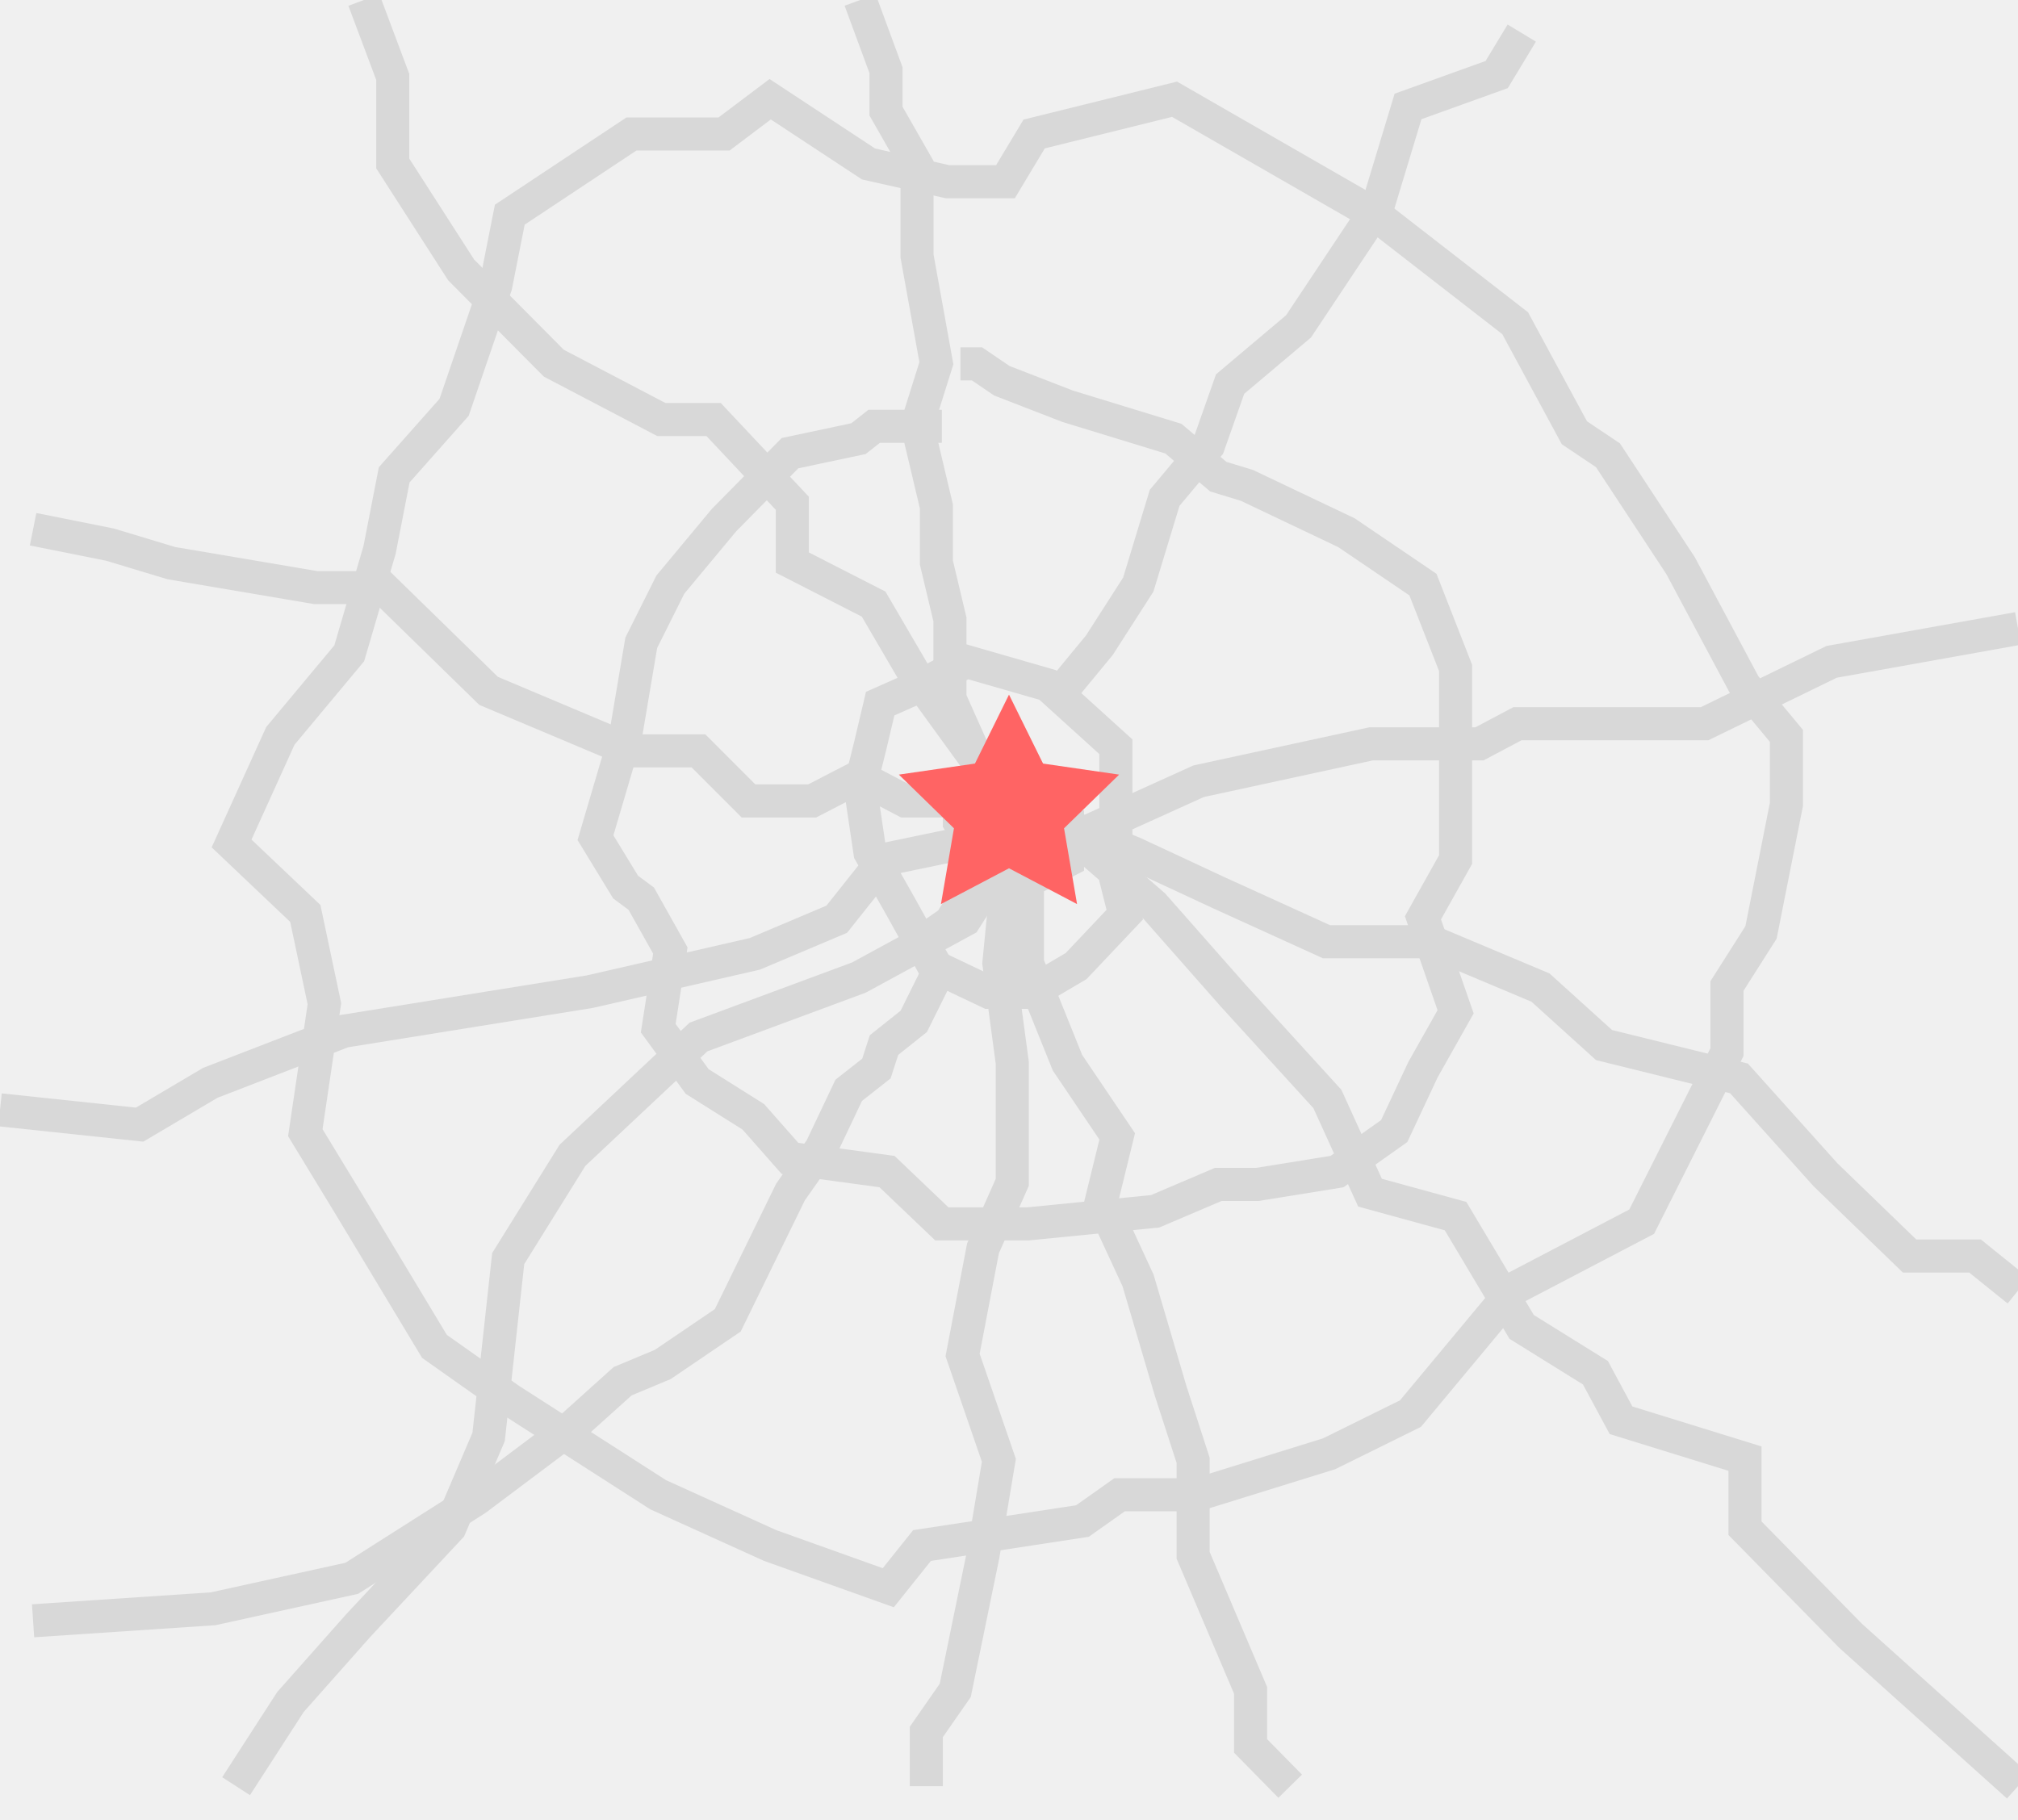
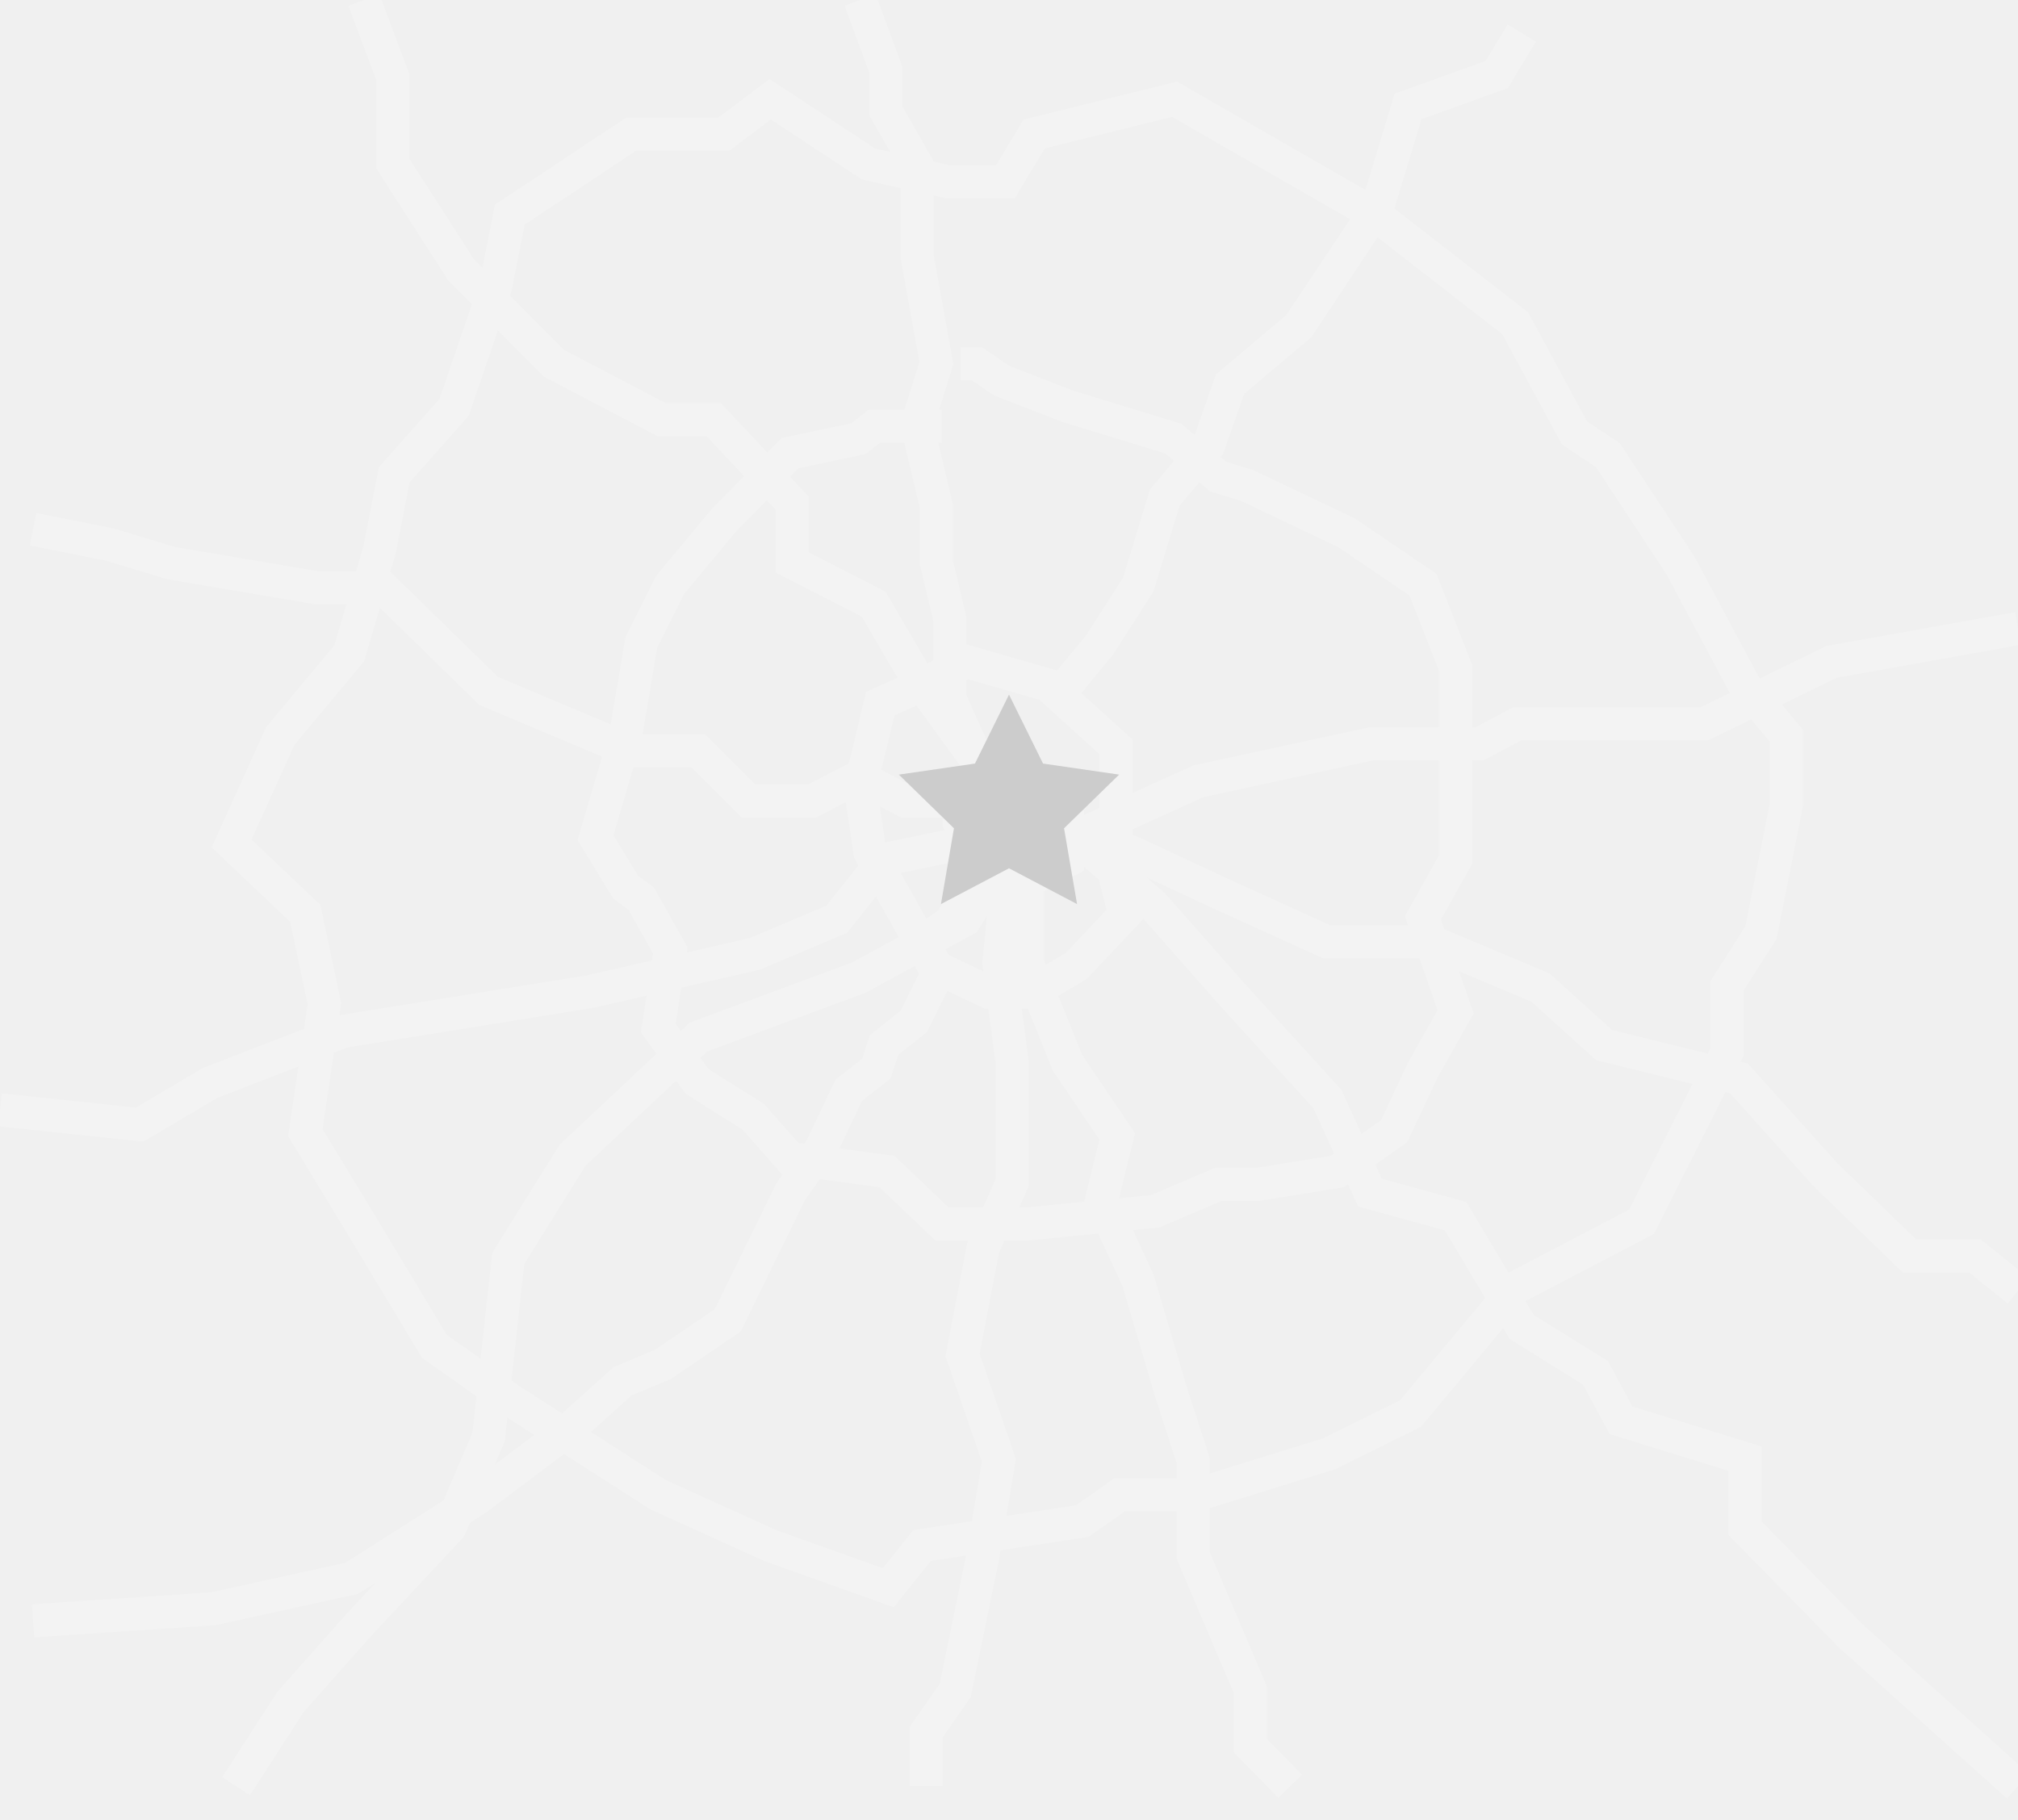
<svg xmlns="http://www.w3.org/2000/svg" width="61px" height="55px" viewBox="0 0 61 55" version="1.1">
-   <defs />
  <g id="Page-1" stroke="none" stroke-width="1" fill="none" fill-rule="evenodd">
    <g id="Group-6" fill-rule="nonzero">
-       <g id="Group-5" opacity="0.1" stroke="#000000">
+       <g id="Group-5" opacity="0.2" stroke="#ffffff">
        <polygon id="Path-5" points="27.878 20.708 29.211 20 31.67 20.708 33.73 22.575 33.73 24.658 33.73 26.579 34 27.65 32.529 29.206 31.182 30 29.893 30 28.222 29.206 27.219 27.397 26.298 25.771 26 23.766 26.298 22.575 26.606 21.272" />
        <polyline id="Path-6" points="28.47 12.888 26.424 12.888 25.951 13.261 23.88 13.7 21.884 15.726 20.263 17.674 19.384 19.432 18.911 22.234 18 25.325 18.911 26.818 19.384 27.169 20.263 28.736 19.897 31.084 21.074 32.696 22.771 33.763 23.88 35.021 26.813 35.419 28.47 37 31.074 37 34.917 36.62 36.826 35.807 38.007 35.807 40.416 35.419 42.144 34.194 43.013 32.34 44 30.589 43.013 27.747 44 25.985 44 22.234 44 20.194 43.013 17.674 40.699 16.104 37.691 14.674 36.826 14.41 35.469 13.261 32.273 12.282 30.282 11.51 29.532 11 29.033 11" />
        <polygon id="Path-7" points="30.052 23 29 23.99 29 24.854 29.526 25.705 30.603 26 32 25.425 32 24.5 31.016 23.237" />
        <polygon id="Path-9" points="28.645 5.494 30.393 5.494 31.26 4.051 35.504 3 41.573 6.49 45.8 9.771 47.591 13.084 48.605 13.763 50.8 17.1 52.736 20.726 54 22.247 54 24.317 53.232 28.189 52.203 29.808 52.203 31.807 49.624 36.934 45.8 38.934 42.635 42.736 40.175 43.951 36.185 45.189 33.843 45.189 32.719 45.984 27.871 46.724 26.851 48 23.281 46.724 19.895 45.189 15.41 42.312 13.133 40.704 10.557 36.425 9.229 34.243 9.806 30.345 9.229 27.615 7 25.5 8.475 22.247 10.557 19.75 11.474 16.623 11.916 14.355 13.727 12.313 14.985 8.637 15.41 6.49 19.087 4.051 21.886 4.051 23.281 3 26.253 4.957" />
        <polyline id="Path-10" points="46 1 45.242 2.254 42.562 3.218 41.631 6.293 39.251 9.868 37.183 11.612 36.529 13.469 35.205 15.05 34.408 17.673 33.233 19.504 32 21" />
        <polyline id="Path-11" points="1 16 3.325 16.465 5.179 17.025 9.547 17.765 11.572 17.765 14.77 20.887 19.073 22.7 21.113 22.7 22.626 24.214 24.55 24.214 25.964 23.483 27.36 24.214 29.166 24.214 31 24.929 30.358 25.937 29.166 27.81 25.964 29.553 21.113 31.351 17.305 34.927 15.362 38.049 14.77 43.441 13.602 46.175 10.825 49.148 8.781 51.453 7.136 54" />
        <polyline id="Path-12" points="11 0 11.872 2.326 11.872 4.942 13.94 8.161 16.741 10.98 19.989 12.682 21.57 12.682 23.95 15.215 23.95 17.007 26.408 18.263 27.698 20.47 29.526 22.99 30 24" />
        <polyline id="Path-13" points="0 33.552 4.22 34 6.357 32.736 10.391 31.176 17.832 29.979 22.815 28.837 25.293 27.79 26.729 25.984 30.426 25.216 32.704 25.216 36.232 23.618 41.445 22.488 44.72 22.488 45.868 21.88 51.524 21.88 55.366 20.009 61 19" />
        <polyline id="Path-14" points="61 54 55.942 49.455 52.747 46.2 52.747 44.097 49 42.937 48.227 41.501 45.997 40.115 43.999 36.766 41.413 36.057 40.125 33.225 37.271 30.093 34.865 27.364 33.035 25.777 32 25" />
        <polyline id="Path-15" points="28 54 28 52.361 28.875 51.104 29.714 47.02 30.194 44.148 29.097 40.964 29.714 37.739 30.599 35.744 30.599 32.129 30.194 29.12 30.599 25 32.268 25 32.268 26.019 31.056 26.64 31.056 29.12 32.268 32.129 33.771 34.355 33.291 36.311 34.401 38.71 35.384 42.044 36.066 44.148 36.066 47.02 37.803 51.104 37.803 52.783 39 54" />
        <polyline id="Path-16" points="26 0 26.782 2.122 26.782 3.359 27.72 5.001 27.72 7.742 28.305 10.981 27.72 12.842 28.305 15.308 28.305 17.006 28.715 18.728 28.715 21.122 30 24" />
        <polyline id="Path-17" points="61 39.018 59.702 37.972 57.723 37.972 55.181 35.515 52.566 32.602 48.487 31.594 46.565 29.856 43.27 28.471 40.098 28.471 36.818 26.978 34.279 25.795 32.365 25 30.857 25 30.512 25 28.728 27.878 27.87 28.471 28.378 29.353 27.621 30.878 26.722 31.594 26.492 32.304 25.655 32.962 24.822 34.718 23.895 36.037 21.999 39.916 20.034 41.25 18.821 41.757 17.184 43.23 14.392 45.326 10.634 47.715 6.439 48.637 1 49" />
      </g>
-       <polygon id="Star" fill="#FF6464" points="30.5 26.25 28.443 27.332 28.836 25.041 27.171 23.418 29.471 23.084 30.5 21 31.529 23.084 33.829 23.418 32.164 25.041 32.557 27.332" />
+       <polygon id="Star" fill="#ccc" points="30.5 26.25 28.443 27.332 28.836 25.041 27.171 23.418 29.471 23.084 30.5 21 31.529 23.084 33.829 23.418 32.164 25.041 32.557 27.332" />
    </g>
  </g>
</svg>
